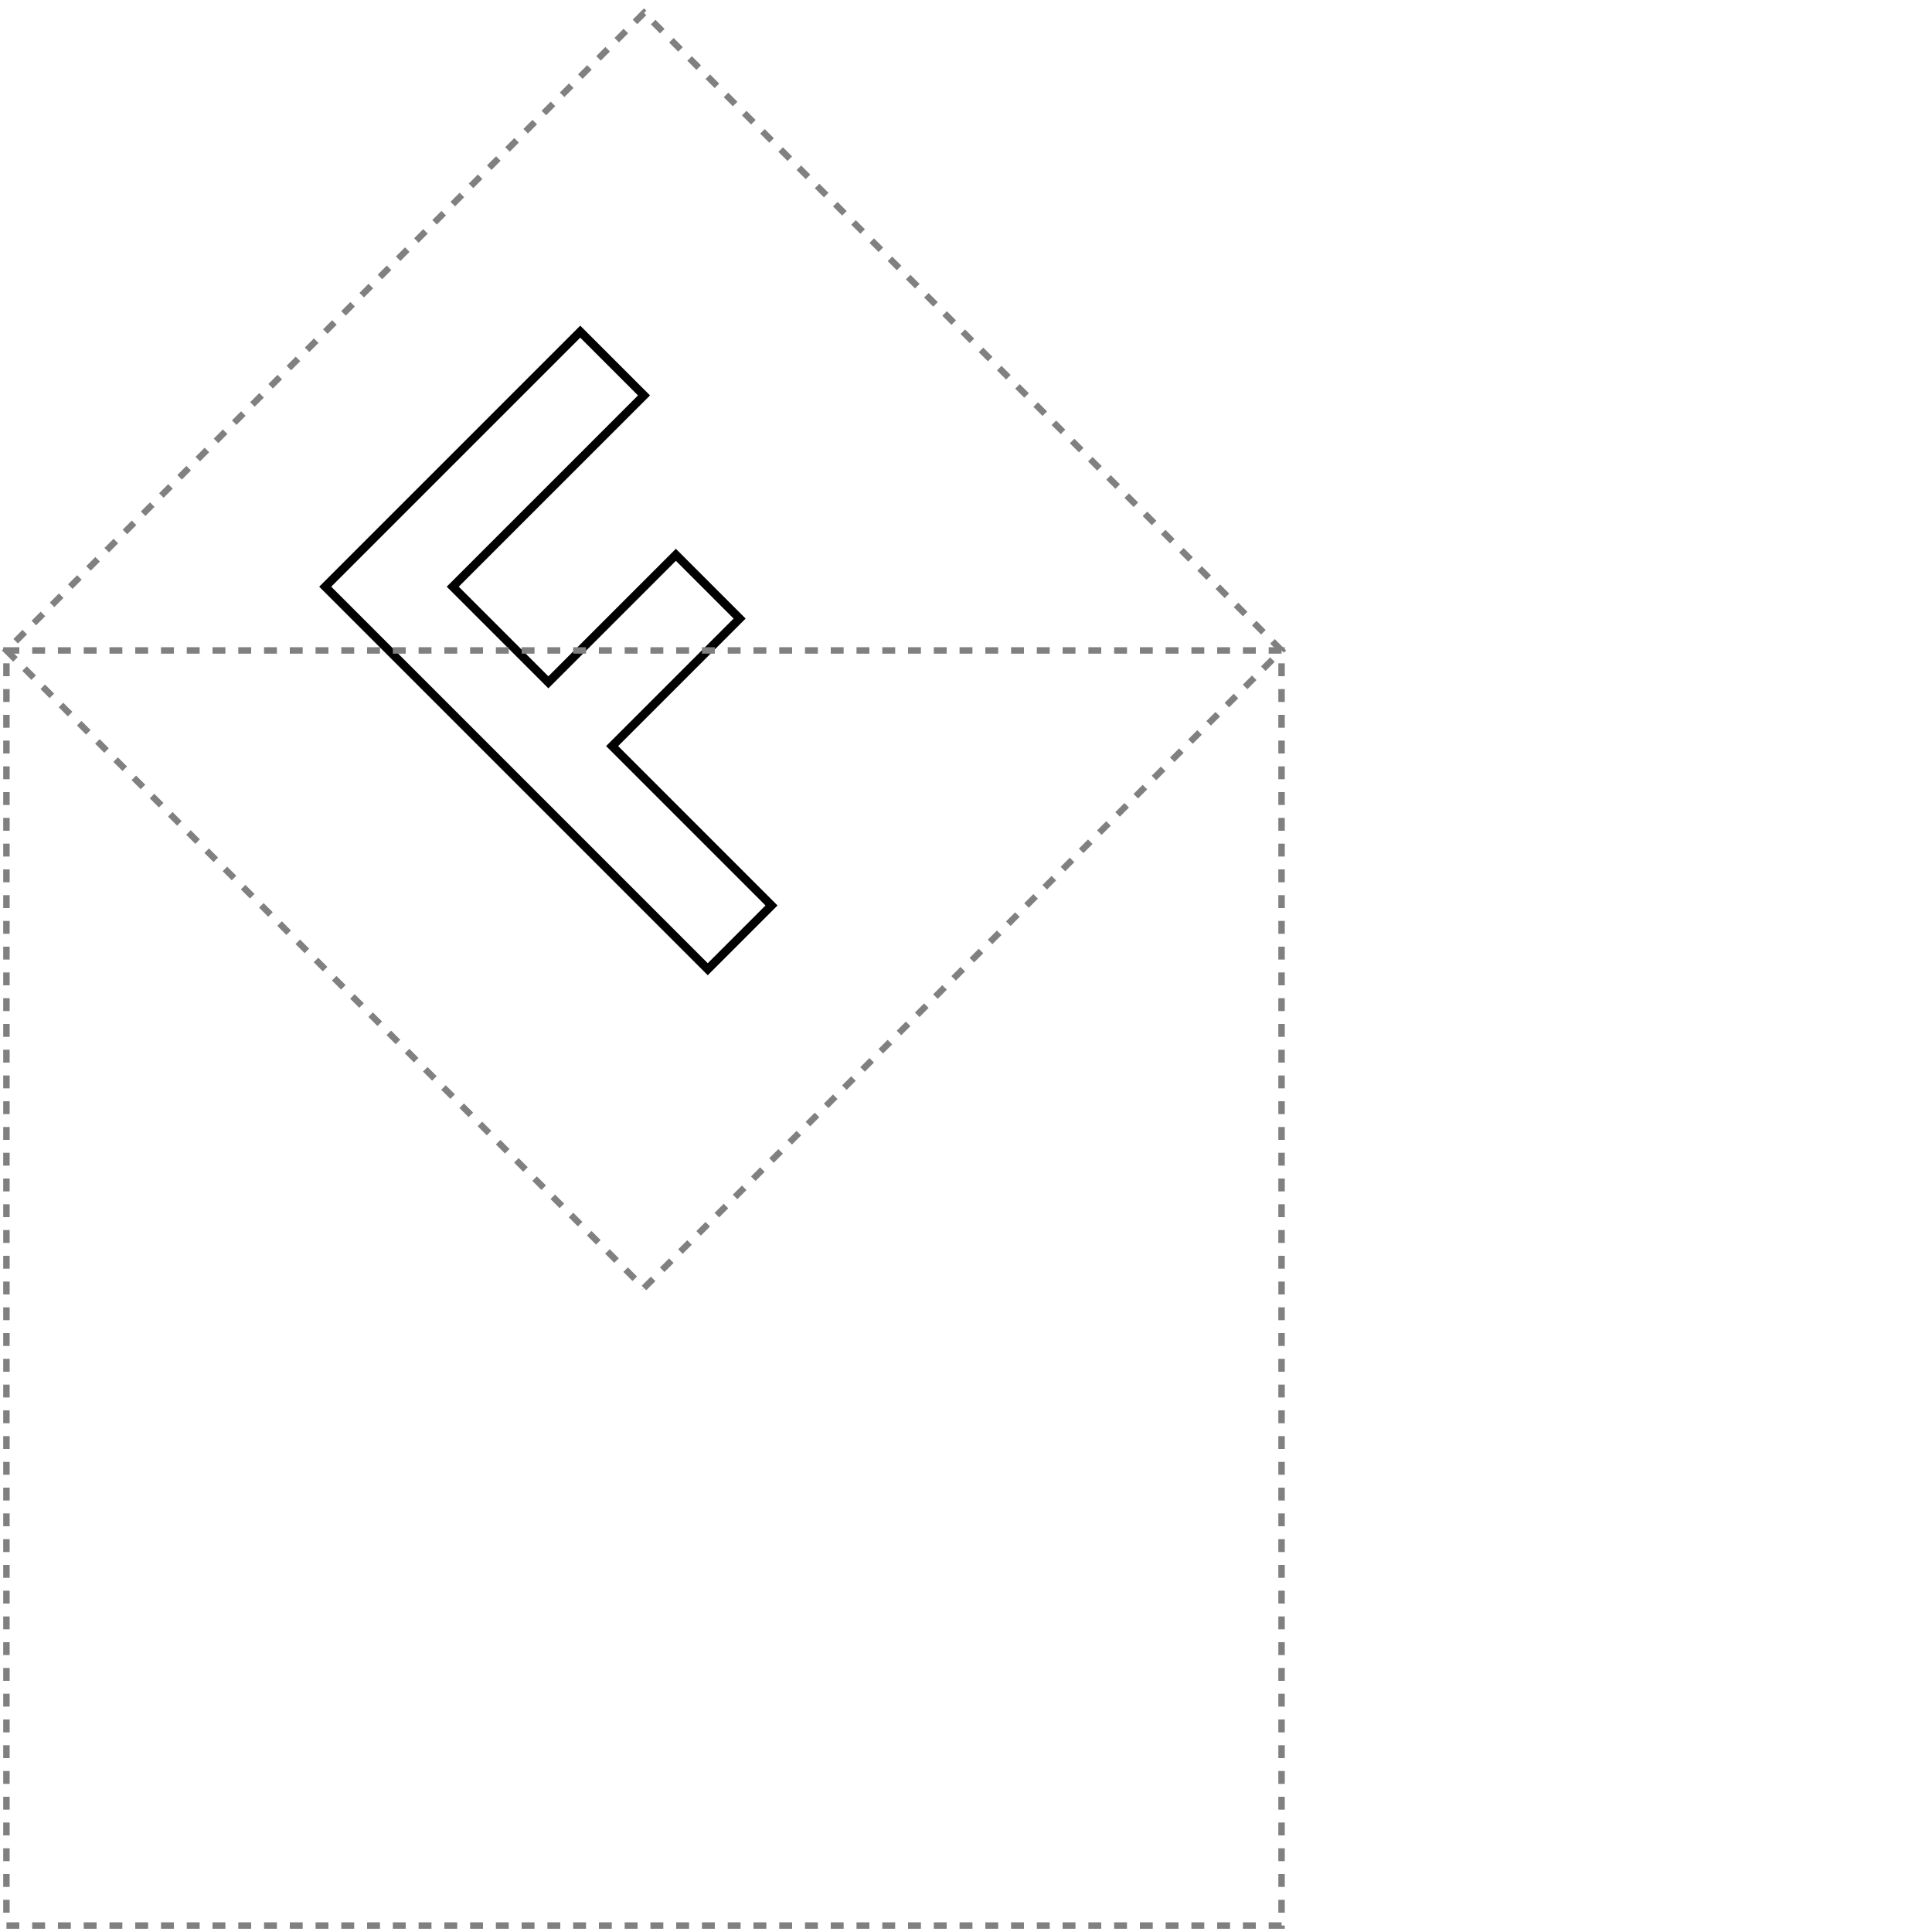
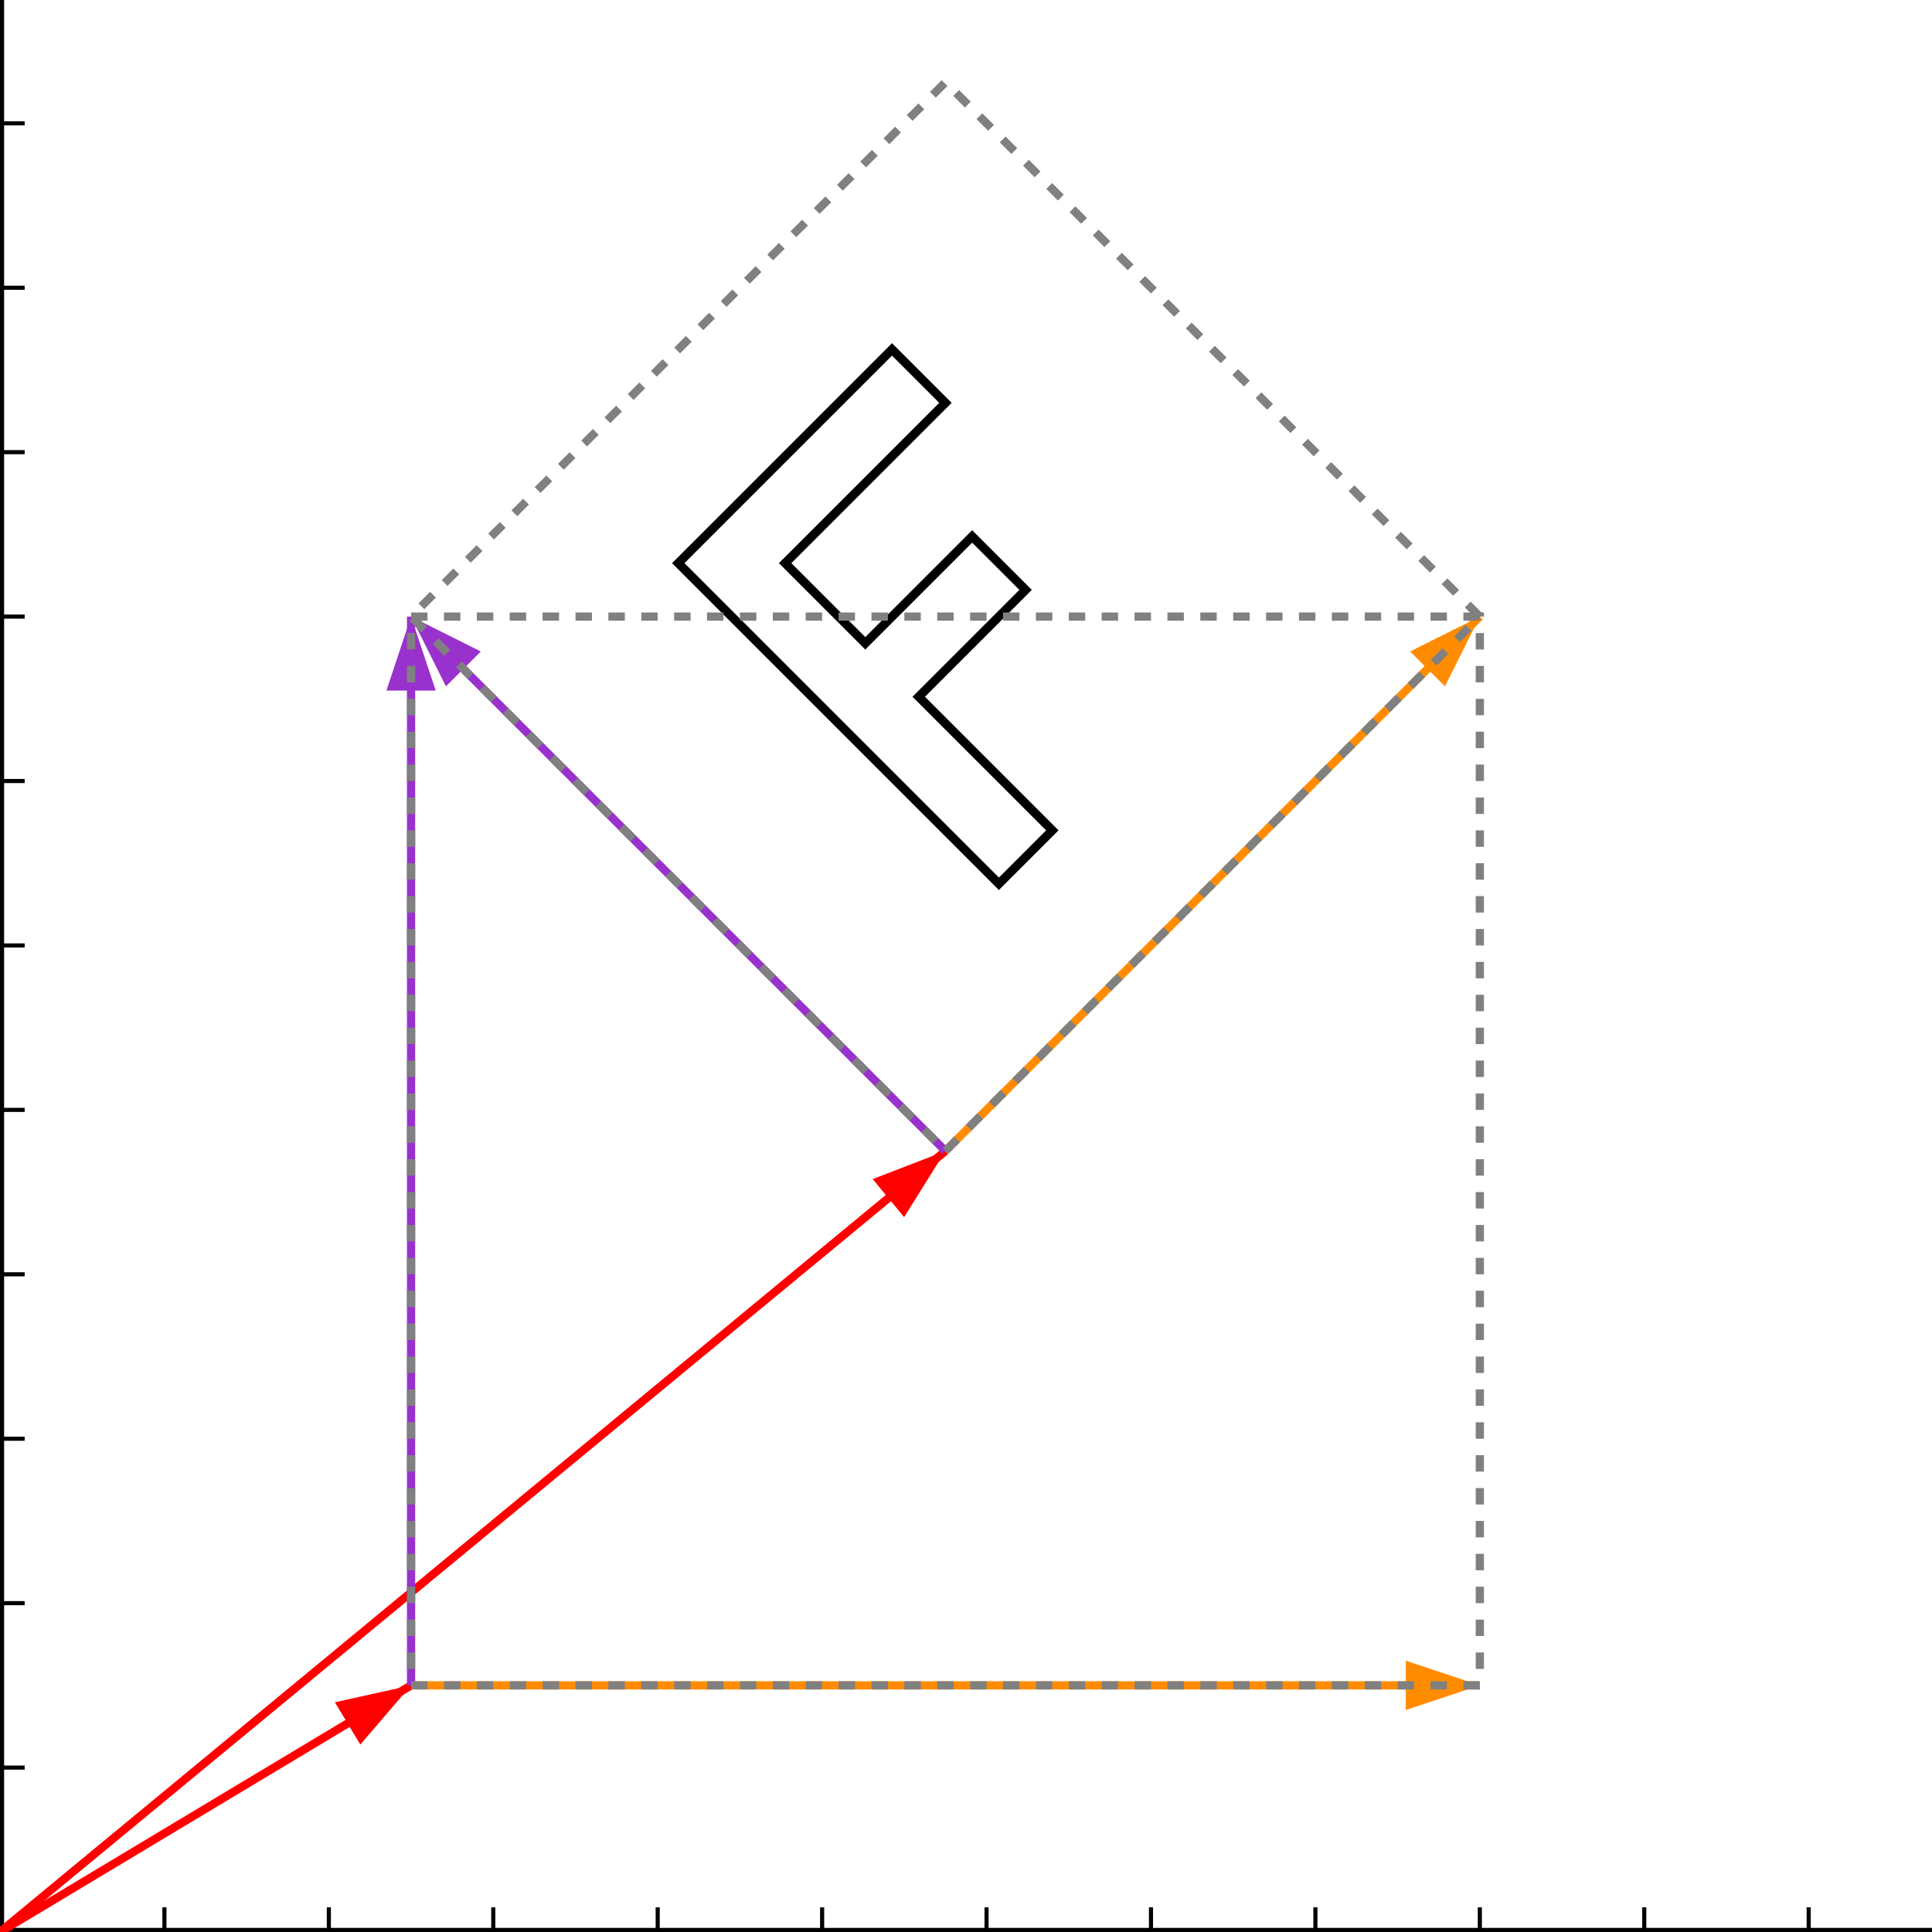
- <svg xmlns="http://www.w3.org/2000/svg" version="1.1" x="0" y="0" width="300" height="300">
-   <polygon stroke="Black" stroke-width="1.323" fill="None" points="109.9,150.5 119.8,140.6 95.05,115.85 114.85,96.05 104.95,86.15 85.15,105.95 70.3,91.1 100,61.4 90.1,51.5 50.5,91.1" />
-   <polyline stroke="Grey" stroke-width="1" stroke-dasharray="2,2" fill="None" points="100,200 199,101 100,2 1,101 100,200" />
-   <polyline stroke="Grey" stroke-width="1" stroke-dasharray="2,2" fill="None" points="1,299 199,299 199,101 1,101 1,299" />
+ <svg xmlns="http://www.w3.org/2000/svg" version="1.1" style="padding:10px" x="0" y="0" width="235" height="235">
+   <defs>
+     <marker id="a-arrow" markerWidth="10" markerHeight="10" refX="9" refY="3" orient="auto" markerUnits="strokeWidth">
+       <path d="M0,0 L0,6 L9,3 z" fill="#f00" />
+     </marker>
+     <marker id="b-arrow" markerWidth="10" markerHeight="10" refX="9" refY="3" orient="auto" markerUnits="strokeWidth">
+       <path d="M0,0 L0,6 L9,3 z" fill="#FF8C00" />
+     </marker>
+     <marker id="c-arrow" markerWidth="10" markerHeight="10" refX="9" refY="3" orient="auto" markerUnits="strokeWidth">
+       <path d="M0,0 L0,6 L9,3 z" fill="#9932CC" />
+     </marker>
+   </defs>
+   <line x1="0" y1="235" x2="235" y2="235" stroke="black" stroke-width="1" />
+   <line x1="0" y1="0" x2="0" y2="235" stroke="black" stroke-width="1" />
+   <line x1="0" y1="235" x2="0" y2="232" stroke="black" stroke-width="0.5" />
+   <line x1="20" y1="235" x2="20" y2="232" stroke="black" stroke-width="0.5" />
+   <line x1="40" y1="235" x2="40" y2="232" stroke="black" stroke-width="0.5" />
+   <line x1="60" y1="235" x2="60" y2="232" stroke="black" stroke-width="0.5" />
+   <line x1="80" y1="235" x2="80" y2="232" stroke="black" stroke-width="0.5" />
+   <line x1="100" y1="235" x2="100" y2="232" stroke="black" stroke-width="0.5" />
+   <line x1="120" y1="235" x2="120" y2="232" stroke="black" stroke-width="0.5" />
+   <line x1="140" y1="235" x2="140" y2="232" stroke="black" stroke-width="0.5" />
+   <line x1="160" y1="235" x2="160" y2="232" stroke="black" stroke-width="0.5" />
+   <line x1="180" y1="235" x2="180" y2="232" stroke="black" stroke-width="0.5" />
+   <line x1="200" y1="235" x2="200" y2="232" stroke="black" stroke-width="0.5" />
+   <line x1="220" y1="235" x2="220" y2="232" stroke="black" stroke-width="0.5" />
+   <line x1="0" y1="235" x2="3" y2="235" stroke="black" stroke-width="0.5" />
+   <line x1="0" y1="215" x2="3" y2="215" stroke="black" stroke-width="0.5" />
+   <line x1="0" y1="195" x2="3" y2="195" stroke="black" stroke-width="0.5" />
+   <line x1="0" y1="175" x2="3" y2="175" stroke="black" stroke-width="0.5" />
+   <line x1="0" y1="155" x2="3" y2="155" stroke="black" stroke-width="0.5" />
+   <line x1="0" y1="135" x2="3" y2="135" stroke="black" stroke-width="0.5" />
+   <line x1="0" y1="115" x2="3" y2="115" stroke="black" stroke-width="0.5" />
+   <line x1="0" y1="95" x2="3" y2="95" stroke="black" stroke-width="0.5" />
+   <line x1="0" y1="75" x2="3" y2="75" stroke="black" stroke-width="0.5" />
+   <line x1="0" y1="55" x2="3" y2="55" stroke="black" stroke-width="0.5" />
+   <line x1="0" y1="35" x2="3" y2="35" stroke="black" stroke-width="0.5" />
+   <line x1="0" y1="15" x2="3" y2="15" stroke="black" stroke-width="0.5" />
+   <line x1="0" y1="235" x2="115" y2="140" stroke="#f00" stroke-width="1" marker-end="url(#a-arrow)" />
+   <line x1="115" y1="140" x2="180" y2="75" stroke="#FF8C00" stroke-width="1" marker-end="url(#b-arrow)" />
+   <line x1="115" y1="140" x2="50" y2="75" stroke="#9932CC" stroke-width="1" marker-end="url(#c-arrow)" />
+   <line x1="0" y1="235" x2="50" y2="205" stroke="#f00" stroke-width="1" marker-end="url(#a-arrow)" />
+   <line x1="50" y1="205" x2="180" y2="205" stroke="#FF8C00" stroke-width="1" marker-end="url(#b-arrow)" />
+   <line x1="50" y1="205" x2="50" y2="75" stroke="#9932CC" stroke-width="1" marker-end="url(#c-arrow)" />
+   <polygon stroke="Black" stroke-width="1.072" fill="None" points="121.5,107.5 128,101 111.75,84.75 124.75,71.75 118.25,65.25 105.25,78.25 95.5,68.5 115,49 108.5,42.5 82.5,68.5" />
+   <polyline stroke="Grey" stroke-width="1" stroke-dasharray="2,2" fill="None" points="115,140 180,75 115,10 50,75 115,140" />
+   <polyline stroke="Grey" stroke-width="1" stroke-dasharray="2,2" fill="None" points="50,205 180,205 180,75 50,75 50,205" />
</svg>
